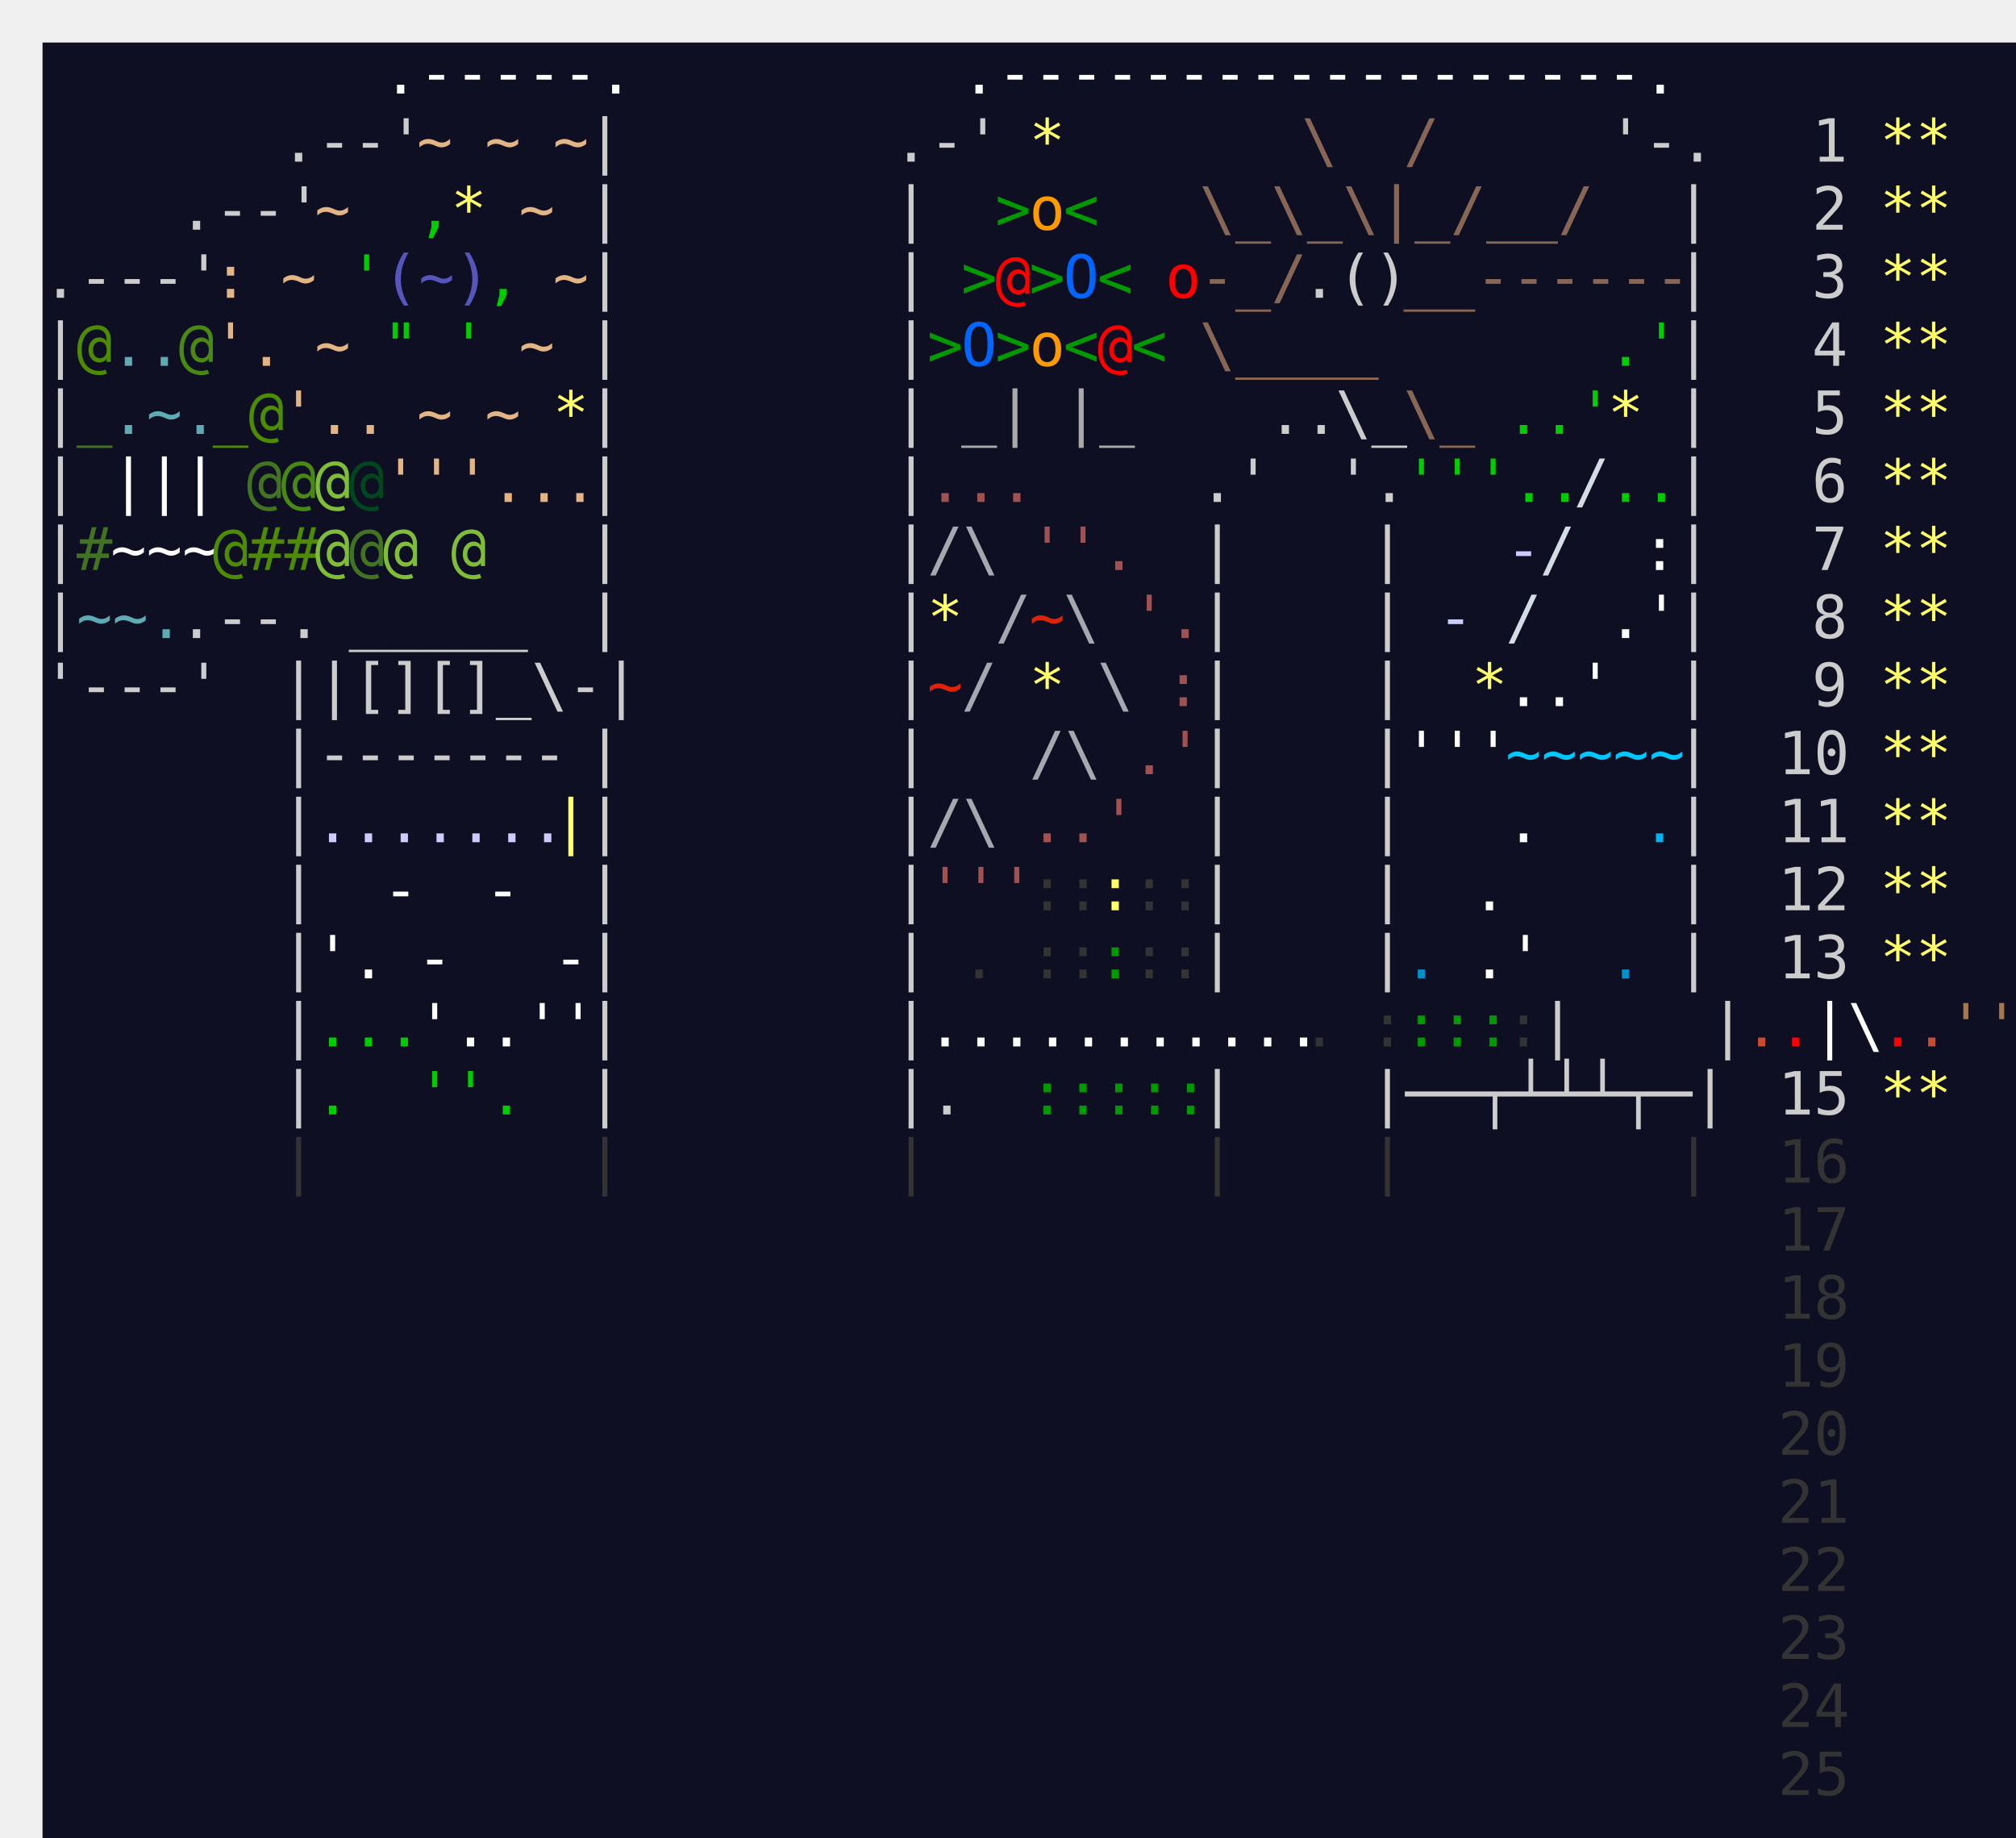
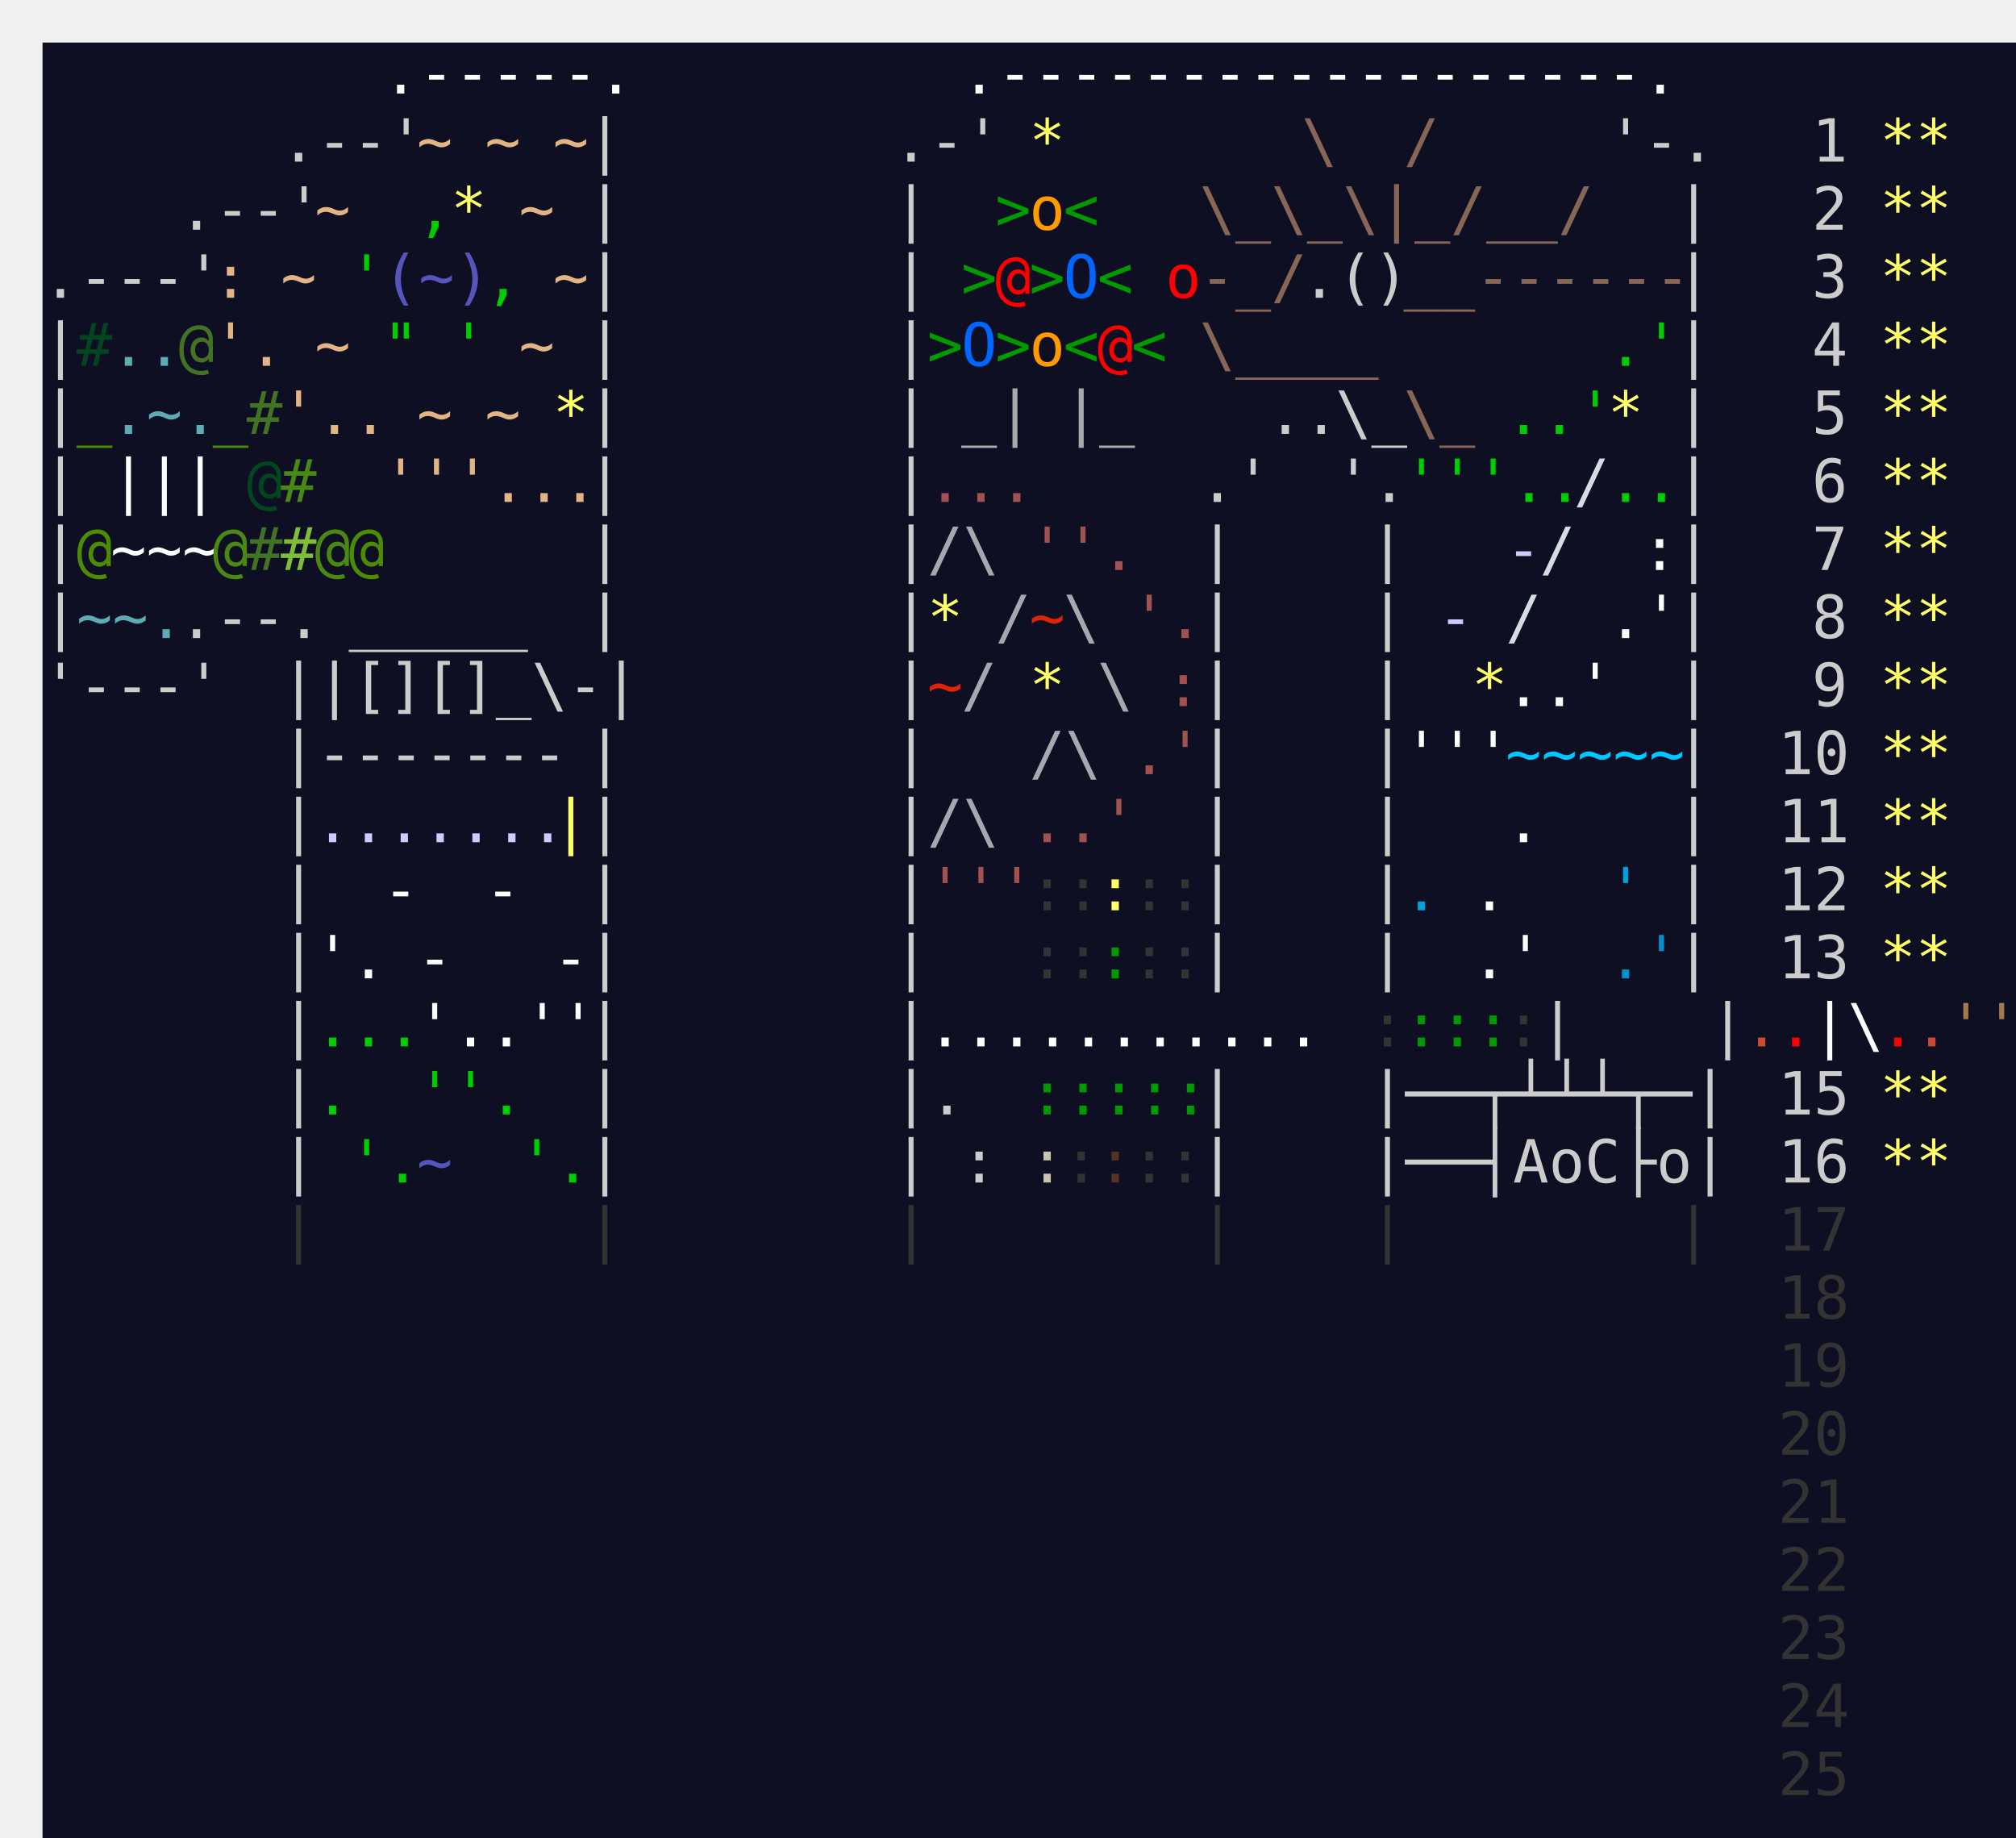
<svg xmlns="http://www.w3.org/2000/svg" viewBox="-10 -10 474 432" width="474" height="432">
  <style>
        text {
            font-family: 'Source Code Pro', monospace;
            font-size: 14px;
            white-space: pre;
        }
        svg {
            background: #0f0f23;
        }
    </style>
  <rect width="100%" height="100%" fill="#0f0f23" />
  <text x="80" y="12" fill="#ffffff">.-----.</text>
  <text x="216" y="12" fill="#ffffff">.------------------.</text>
  <text x="56" y="28" fill="#ccc">.--'</text>
  <text x="88" y="28" fill="#e3b585">~</text>
  <text x="104" y="28" fill="#e3b585">~</text>
  <text x="120" y="28" fill="#e3b585">~</text>
  <text x="128" y="28" fill="#ccc">|</text>
  <text x="200" y="28" fill="#ccc">.-'</text>
  <text x="232" y="28" fill="#ffff66">*</text>
  <text x="296" y="28" fill="#886655">\</text>
  <text x="320" y="28" fill="#886655">/</text>
  <text x="368" y="28" fill="#ccc">'-.</text>
  <text x="416" y="28" fill="#ccc">1</text>
  <text x="432" y="28" fill="#ffff66">**</text>
  <text x="32" y="44" fill="#ccc">.--'</text>
  <text x="64" y="44" fill="#e3b585">~</text>
  <text x="88" y="44" fill="#00cc00">,</text>
  <text x="96" y="44" fill="#ffff66">*</text>
  <text x="112" y="44" fill="#e3b585">~</text>
  <text x="128" y="44" fill="#ccc">|</text>
  <text x="200" y="44" fill="#ccc">|</text>
  <text x="224" y="44" fill="#009900">&gt;</text>
  <text x="232" y="44" fill="#ff9900">o</text>
  <text x="240" y="44" fill="#009900">&lt;</text>
  <text x="272" y="44" fill="#886655">\_\_\|_/__/</text>
  <text x="384" y="44" fill="#ccc">|</text>
  <text x="416" y="44" fill="#ccc">2</text>
  <text x="432" y="44" fill="#ffff66">**</text>
  <text x="0" y="60" fill="#ccc">.---'</text>
  <text x="40" y="60" fill="#e3b585">:</text>
  <text x="56" y="60" fill="#e3b585">~</text>
  <text x="72" y="60" fill="#00cc00">'</text>
  <text x="80" y="60" fill="#5555bb">(~)</text>
  <text x="104" y="60" fill="#00cc00">,</text>
  <text x="120" y="60" fill="#e3b585">~</text>
  <text x="128" y="60" fill="#ccc">|</text>
  <text x="200" y="60" fill="#ccc">|</text>
  <text x="216" y="60" fill="#009900">&gt;</text>
  <text x="224" y="60" fill="#ff0000">@</text>
  <text x="232" y="60" fill="#009900">&gt;</text>
  <text x="240" y="60" fill="#0066ff">O</text>
  <text x="248" y="60" fill="#009900">&lt;</text>
  <text x="264" y="60" fill="#ff0000">o</text>
  <text x="272" y="60" fill="#886655">-_/</text>
  <text x="296" y="60" fill="#cccccc">.()</text>
  <text x="320" y="60" fill="#886655">__------</text>
  <text x="384" y="60" fill="#ccc">|</text>
  <text x="416" y="60" fill="#ccc">3</text>
  <text x="432" y="60" fill="#ffff66">**</text>
  <text x="0" y="76" fill="#ccc">|</text>
-   <text x="8" y="76" fill="#4d8b03">@</text>
+   <text x="8" y="76" fill="#01461f">#</text>
  <text x="16" y="76" fill="#5eabb4">..</text>
-   <text x="32" y="76" fill="#488813">@</text>
+   <text x="32" y="76" fill="#427322">@</text>
  <text x="40" y="76" fill="#e3b585">'.</text>
  <text x="64" y="76" fill="#e3b585">~</text>
  <text x="80" y="76" fill="#00cc00">"</text>
  <text x="96" y="76" fill="#00cc00">'</text>
  <text x="112" y="76" fill="#e3b585">~</text>
  <text x="128" y="76" fill="#ccc">|</text>
  <text x="200" y="76" fill="#ccc">|</text>
  <text x="208" y="76" fill="#009900">&gt;</text>
  <text x="216" y="76" fill="#0066ff">O</text>
  <text x="224" y="76" fill="#009900">&gt;</text>
  <text x="232" y="76" fill="#ff9900">o</text>
  <text x="240" y="76" fill="#009900">&lt;</text>
  <text x="248" y="76" fill="#ff0000">@</text>
  <text x="256" y="76" fill="#009900">&lt;</text>
  <text x="272" y="76" fill="#886655">\____</text>
  <text x="368" y="76" fill="#00cc00">.'</text>
  <text x="384" y="76" fill="#ccc">|</text>
  <text x="416" y="76" fill="#ccc">4</text>
  <text x="432" y="76" fill="#ffff66">**</text>
  <text x="0" y="92" fill="#ccc">|</text>
-   <text x="8" y="92" fill="#427322">_</text>
+   <text x="8" y="92" fill="#4d8b03">_</text>
  <text x="16" y="92" fill="#5eabb4">.~.</text>
-   <text x="40" y="92" fill="#4d8b03">_@</text>
+   <text x="40" y="92" fill="#488813">_</text>
+   <text x="48" y="92" fill="#427322">#</text>
  <text x="56" y="92" fill="#e3b585">'..</text>
  <text x="88" y="92" fill="#e3b585">~</text>
  <text x="104" y="92" fill="#e3b585">~</text>
  <text x="120" y="92" fill="#ffff66">*</text>
  <text x="128" y="92" fill="#ccc">|</text>
  <text x="200" y="92" fill="#ccc">|</text>
  <text x="216" y="92" fill="#aaaaaa">_|</text>
  <text x="240" y="92" fill="#aaaaaa">|_</text>
  <text x="288" y="92" fill="#ccc">..</text>
  <text x="304" y="92" fill="#cccccc">\_</text>
  <text x="320" y="92" fill="#886655">\_</text>
  <text x="344" y="92" fill="#00cc00">..'</text>
  <text x="368" y="92" fill="#ffff66">*</text>
  <text x="384" y="92" fill="#ccc">|</text>
  <text x="416" y="92" fill="#ccc">5</text>
  <text x="432" y="92" fill="#ffff66">**</text>
  <text x="0" y="108" fill="#ccc">|</text>
  <text x="16" y="108" fill="#ffffff">|||</text>
-   <text x="48" y="108" fill="#427322">@</text>
-   <text x="56" y="108" fill="#488813">@</text>
-   <text x="64" y="108" fill="#7fbd39">@</text>
-   <text x="72" y="108" fill="#01461f">@</text>
+   <text x="48" y="108" fill="#01461f">@</text>
+   <text x="56" y="108" fill="#488813">#</text>
  <text x="80" y="108" fill="#e3b585">'''...</text>
  <text x="128" y="108" fill="#ccc">|</text>
  <text x="200" y="108" fill="#ccc">|</text>
  <text x="208" y="108" fill="#a25151">...</text>
  <text x="272" y="108" fill="#ccc">.'</text>
  <text x="304" y="108" fill="#ccc">'.</text>
  <text x="320" y="108" fill="#00cc00">'''..</text>
  <text x="360" y="108" fill="#d4dde4">/</text>
  <text x="368" y="108" fill="#00cc00">..</text>
  <text x="384" y="108" fill="#ccc">|</text>
  <text x="416" y="108" fill="#ccc">6</text>
  <text x="432" y="108" fill="#ffff66">**</text>
  <text x="0" y="124" fill="#ccc">|</text>
-   <text x="8" y="124" fill="#427322">#</text>
+   <text x="8" y="124" fill="#4d8b03">@</text>
  <text x="16" y="124" fill="#ffffff">~~~</text>
-   <text x="40" y="124" fill="#4d8b03">@##</text>
-   <text x="64" y="124" fill="#7fbd39">@</text>
-   <text x="72" y="124" fill="#427322">@</text>
-   <text x="80" y="124" fill="#7fbd39">@</text>
-   <text x="96" y="124" fill="#7fbd39">@</text>
+   <text x="40" y="124" fill="#488813">@</text>
+   <text x="48" y="124" fill="#427322">#</text>
+   <text x="56" y="124" fill="#7fbd39">#</text>
+   <text x="64" y="124" fill="#488813">@</text>
+   <text x="72" y="124" fill="#4d8b03">@</text>
  <text x="128" y="124" fill="#ccc">|</text>
  <text x="200" y="124" fill="#ccc">|</text>
  <text x="208" y="124" fill="#a5a8af">/\</text>
  <text x="232" y="124" fill="#a25151">''.</text>
  <text x="272" y="124" fill="#ccc">|</text>
  <text x="312" y="124" fill="#ccc">|</text>
  <text x="344" y="124" fill="#ccccff">-</text>
  <text x="352" y="124" fill="#d4dde4">/</text>
  <text x="376" y="124" fill="#ffffff">:</text>
  <text x="384" y="124" fill="#ccc">|</text>
  <text x="416" y="124" fill="#ccc">7</text>
  <text x="432" y="124" fill="#ffff66">**</text>
  <text x="0" y="140" fill="#ccc">|</text>
  <text x="8" y="140" fill="#5eabb4">~~.</text>
  <text x="32" y="140" fill="#ccc">.--.</text>
  <text x="72" y="140" fill="#ccc">_____</text>
  <text x="128" y="140" fill="#ccc">|</text>
  <text x="200" y="140" fill="#ccc">|</text>
  <text x="208" y="140" fill="#ffff66">*</text>
  <text x="224" y="140" fill="#a5a8af">/</text>
  <text x="232" y="140" fill="#df2308">~</text>
  <text x="240" y="140" fill="#a5a8af">\</text>
  <text x="256" y="140" fill="#a25151">'.</text>
  <text x="272" y="140" fill="#ccc">|</text>
  <text x="312" y="140" fill="#ccc">|</text>
  <text x="328" y="140" fill="#ccccff">-</text>
  <text x="344" y="140" fill="#d4dde4">/</text>
  <text x="368" y="140" fill="#ffffff">.'</text>
  <text x="384" y="140" fill="#ccc">|</text>
  <text x="416" y="140" fill="#ccc">8</text>
  <text x="432" y="140" fill="#ffff66">**</text>
  <text x="0" y="156" fill="#ccc">'---'</text>
  <text x="56" y="156" fill="#ccc">||[][]_\-|</text>
  <text x="200" y="156" fill="#ccc">|</text>
  <text x="208" y="156" fill="#df2308">~</text>
  <text x="216" y="156" fill="#a5a8af">/</text>
  <text x="232" y="156" fill="#ffff66">*</text>
  <text x="248" y="156" fill="#a5a8af">\</text>
  <text x="264" y="156" fill="#a25151">:</text>
  <text x="272" y="156" fill="#ccc">|</text>
  <text x="312" y="156" fill="#ccc">|</text>
  <text x="336" y="156" fill="#ffff66">*</text>
  <text x="344" y="156" fill="#ffffff">..'</text>
  <text x="384" y="156" fill="#ccc">|</text>
  <text x="416" y="156" fill="#ccc">9</text>
  <text x="432" y="156" fill="#ffff66">**</text>
  <text x="56" y="172" fill="#ccc">|-------</text>
  <text x="128" y="172" fill="#ccc">|</text>
  <text x="200" y="172" fill="#ccc">|</text>
  <text x="232" y="172" fill="#a5a8af">/\</text>
  <text x="256" y="172" fill="#a25151">.'</text>
  <text x="272" y="172" fill="#ccc">|</text>
  <text x="312" y="172" fill="#ccc">|</text>
  <text x="320" y="172" fill="#ffffff">'''</text>
  <text x="344" y="172" fill="#00c8ff">~~~~~</text>
  <text x="384" y="172" fill="#ccc">|</text>
  <text x="408" y="172" fill="#ccc">10</text>
  <text x="432" y="172" fill="#ffff66">**</text>
  <text x="56" y="188" fill="#ccc">|</text>
  <text x="64" y="188" fill="#ccccff">.......</text>
  <text x="120" y="188" fill="#ffff66">|</text>
  <text x="128" y="188" fill="#ccc">|</text>
  <text x="200" y="188" fill="#ccc">|</text>
  <text x="208" y="188" fill="#a5a8af">/\</text>
  <text x="232" y="188" fill="#a25151">..'</text>
  <text x="272" y="188" fill="#ccc">|</text>
  <text x="312" y="188" fill="#ccc">|</text>
  <text x="344" y="188" fill="#ffffff">.</text>
-   <text x="376" y="188" fill="#00b5ed">.</text>
  <text x="384" y="188" fill="#ccc">|</text>
  <text x="408" y="188" fill="#ccc">11</text>
  <text x="432" y="188" fill="#ffff66">**</text>
  <text x="56" y="204" fill="#ccc">|</text>
  <text x="80" y="204" fill="#ffffff">-</text>
  <text x="104" y="204" fill="#ffffff">-</text>
  <text x="128" y="204" fill="#ccc">|</text>
  <text x="200" y="204" fill="#ccc">|</text>
  <text x="208" y="204" fill="#a25151">'''</text>
  <text x="232" y="204" fill="#333333">::</text>
  <text x="248" y="204" fill="#ffff66">:</text>
  <text x="256" y="204" fill="#333333">::</text>
  <text x="272" y="204" fill="#ccc">|</text>
  <text x="312" y="204" fill="#ccc">|</text>
+   <text x="320" y="204" fill="#00a2db">.</text>
  <text x="336" y="204" fill="#ffffff">.</text>
+   <text x="368" y="204" fill="#00a2db">'</text>
  <text x="384" y="204" fill="#ccc">|</text>
  <text x="408" y="204" fill="#ccc">12</text>
  <text x="432" y="204" fill="#ffff66">**</text>
  <text x="56" y="220" fill="#ccc">|</text>
  <text x="64" y="220" fill="#ffffff">'.</text>
  <text x="88" y="220" fill="#ffffff">-</text>
  <text x="120" y="220" fill="#ffffff">-</text>
  <text x="128" y="220" fill="#ccc">|</text>
  <text x="200" y="220" fill="#ccc">|</text>
-   <text x="216" y="220" fill="#333">.</text>
  <text x="232" y="220" fill="#333333">::</text>
  <text x="248" y="220" fill="#009900">:</text>
  <text x="256" y="220" fill="#333333">::</text>
  <text x="272" y="220" fill="#ccc">|</text>
  <text x="312" y="220" fill="#ccc">|</text>
-   <text x="320" y="220" fill="#0091cc">.</text>
  <text x="336" y="220" fill="#ffffff">.'</text>
-   <text x="368" y="220" fill="#0091cc">.</text>
+   <text x="368" y="220" fill="#0091cc">.'</text>
  <text x="384" y="220" fill="#ccc">|</text>
  <text x="408" y="220" fill="#ccc">13</text>
  <text x="432" y="220" fill="#ffff66">**</text>
  <text x="56" y="236" fill="#ccc">|</text>
  <text x="64" y="236" fill="#00cc00">...</text>
  <text x="88" y="236" fill="#ffffff">'..''</text>
  <text x="128" y="236" fill="#ccc">|</text>
  <text x="200" y="236" fill="#ccc">|</text>
  <text x="208" y="236" fill="#ffffff">...........</text>
-   <text x="296" y="236" fill="#333">.</text>
  <text x="312" y="236" fill="#333333">:</text>
  <text x="320" y="236" fill="#009900">:::</text>
  <text x="344" y="236" fill="#333333">:</text>
  <text x="352" y="236" fill="#ccc">|</text>
  <text x="392" y="236" fill="#ccc">|</text>
  <text x="400" y="236" fill="#c74c30">.</text>
  <text x="408" y="236" fill="#ff0000">.</text>
  <text x="416" y="236" fill="#ffffff">|\</text>
  <text x="432" y="236" fill="#ff0000">.</text>
  <text x="440" y="236" fill="#c74c30">.</text>
  <text x="448" y="236" fill="#a47a4d">''</text>
  <text x="464" y="236" fill="#ccc">|</text>
  <text x="488" y="236" fill="#ccc">14</text>
  <text x="512" y="236" fill="#ffff66">**</text>
  <text x="56" y="252" fill="#ccc">|</text>
  <text x="64" y="252" fill="#00cc00">.</text>
  <text x="88" y="252" fill="#00cc00">''.</text>
  <text x="128" y="252" fill="#ccc">|</text>
  <text x="200" y="252" fill="#ccc">|.</text>
  <text x="232" y="252" fill="#009900">:::::</text>
  <text x="272" y="252" fill="#ccc">|</text>
  <text x="312" y="252" fill="#ccc">|──┬┴┴┴┬─|</text>
  <text x="408" y="252" fill="#ccc">15</text>
  <text x="432" y="252" fill="#ffff66">**</text>
-   <text x="56" y="268" fill="#333333">|</text>
-   <text x="128" y="268" fill="#333333">|</text>
-   <text x="200" y="268" fill="#333333">|</text>
-   <text x="272" y="268" fill="#333333">|</text>
-   <text x="312" y="268" fill="#333333">|</text>
-   <text x="384" y="268" fill="#333333">|</text>
-   <text x="408" y="268" fill="#333333">16</text>
+   <text x="56" y="268" fill="#ccc">|</text>
+   <text x="72" y="268" fill="#00cc00">'.</text>
+   <text x="88" y="268" fill="#5555bb">~</text>
+   <text x="112" y="268" fill="#00cc00">'.</text>
+   <text x="128" y="268" fill="#ccc">|</text>
+   <text x="200" y="268" fill="#ccc">|</text>
+   <text x="216" y="268" fill="#ccc">:</text>
+   <text x="232" y="268" fill="#cdc1b2">:</text>
+   <text x="240" y="268" fill="#333333">:</text>
+   <text x="248" y="268" fill="#553322">:</text>
+   <text x="256" y="268" fill="#333333">::</text>
+   <text x="272" y="268" fill="#ccc">|</text>
+   <text x="312" y="268" fill="#ccc">|──┤AoC├o|</text>
+   <text x="408" y="268" fill="#ccc">16</text>
+   <text x="432" y="268" fill="#ffff66">**</text>
+   <text x="56" y="284" fill="#333333">|</text>
+   <text x="128" y="284" fill="#333333">|</text>
+   <text x="200" y="284" fill="#333333">|</text>
+   <text x="272" y="284" fill="#333333">|</text>
+   <text x="312" y="284" fill="#333333">|</text>
+   <text x="384" y="284" fill="#333333">|</text>
  <text x="408" y="284" fill="#333333">17</text>
  <text x="408" y="300" fill="#333333">18</text>
  <text x="408" y="316" fill="#333333">19</text>
  <text x="408" y="332" fill="#333333">20</text>
  <text x="408" y="348" fill="#333333">21</text>
  <text x="408" y="364" fill="#333333">22</text>
  <text x="408" y="380" fill="#333333">23</text>
  <text x="408" y="396" fill="#333333">24</text>
  <text x="408" y="412" fill="#333333">25</text>
</svg>
